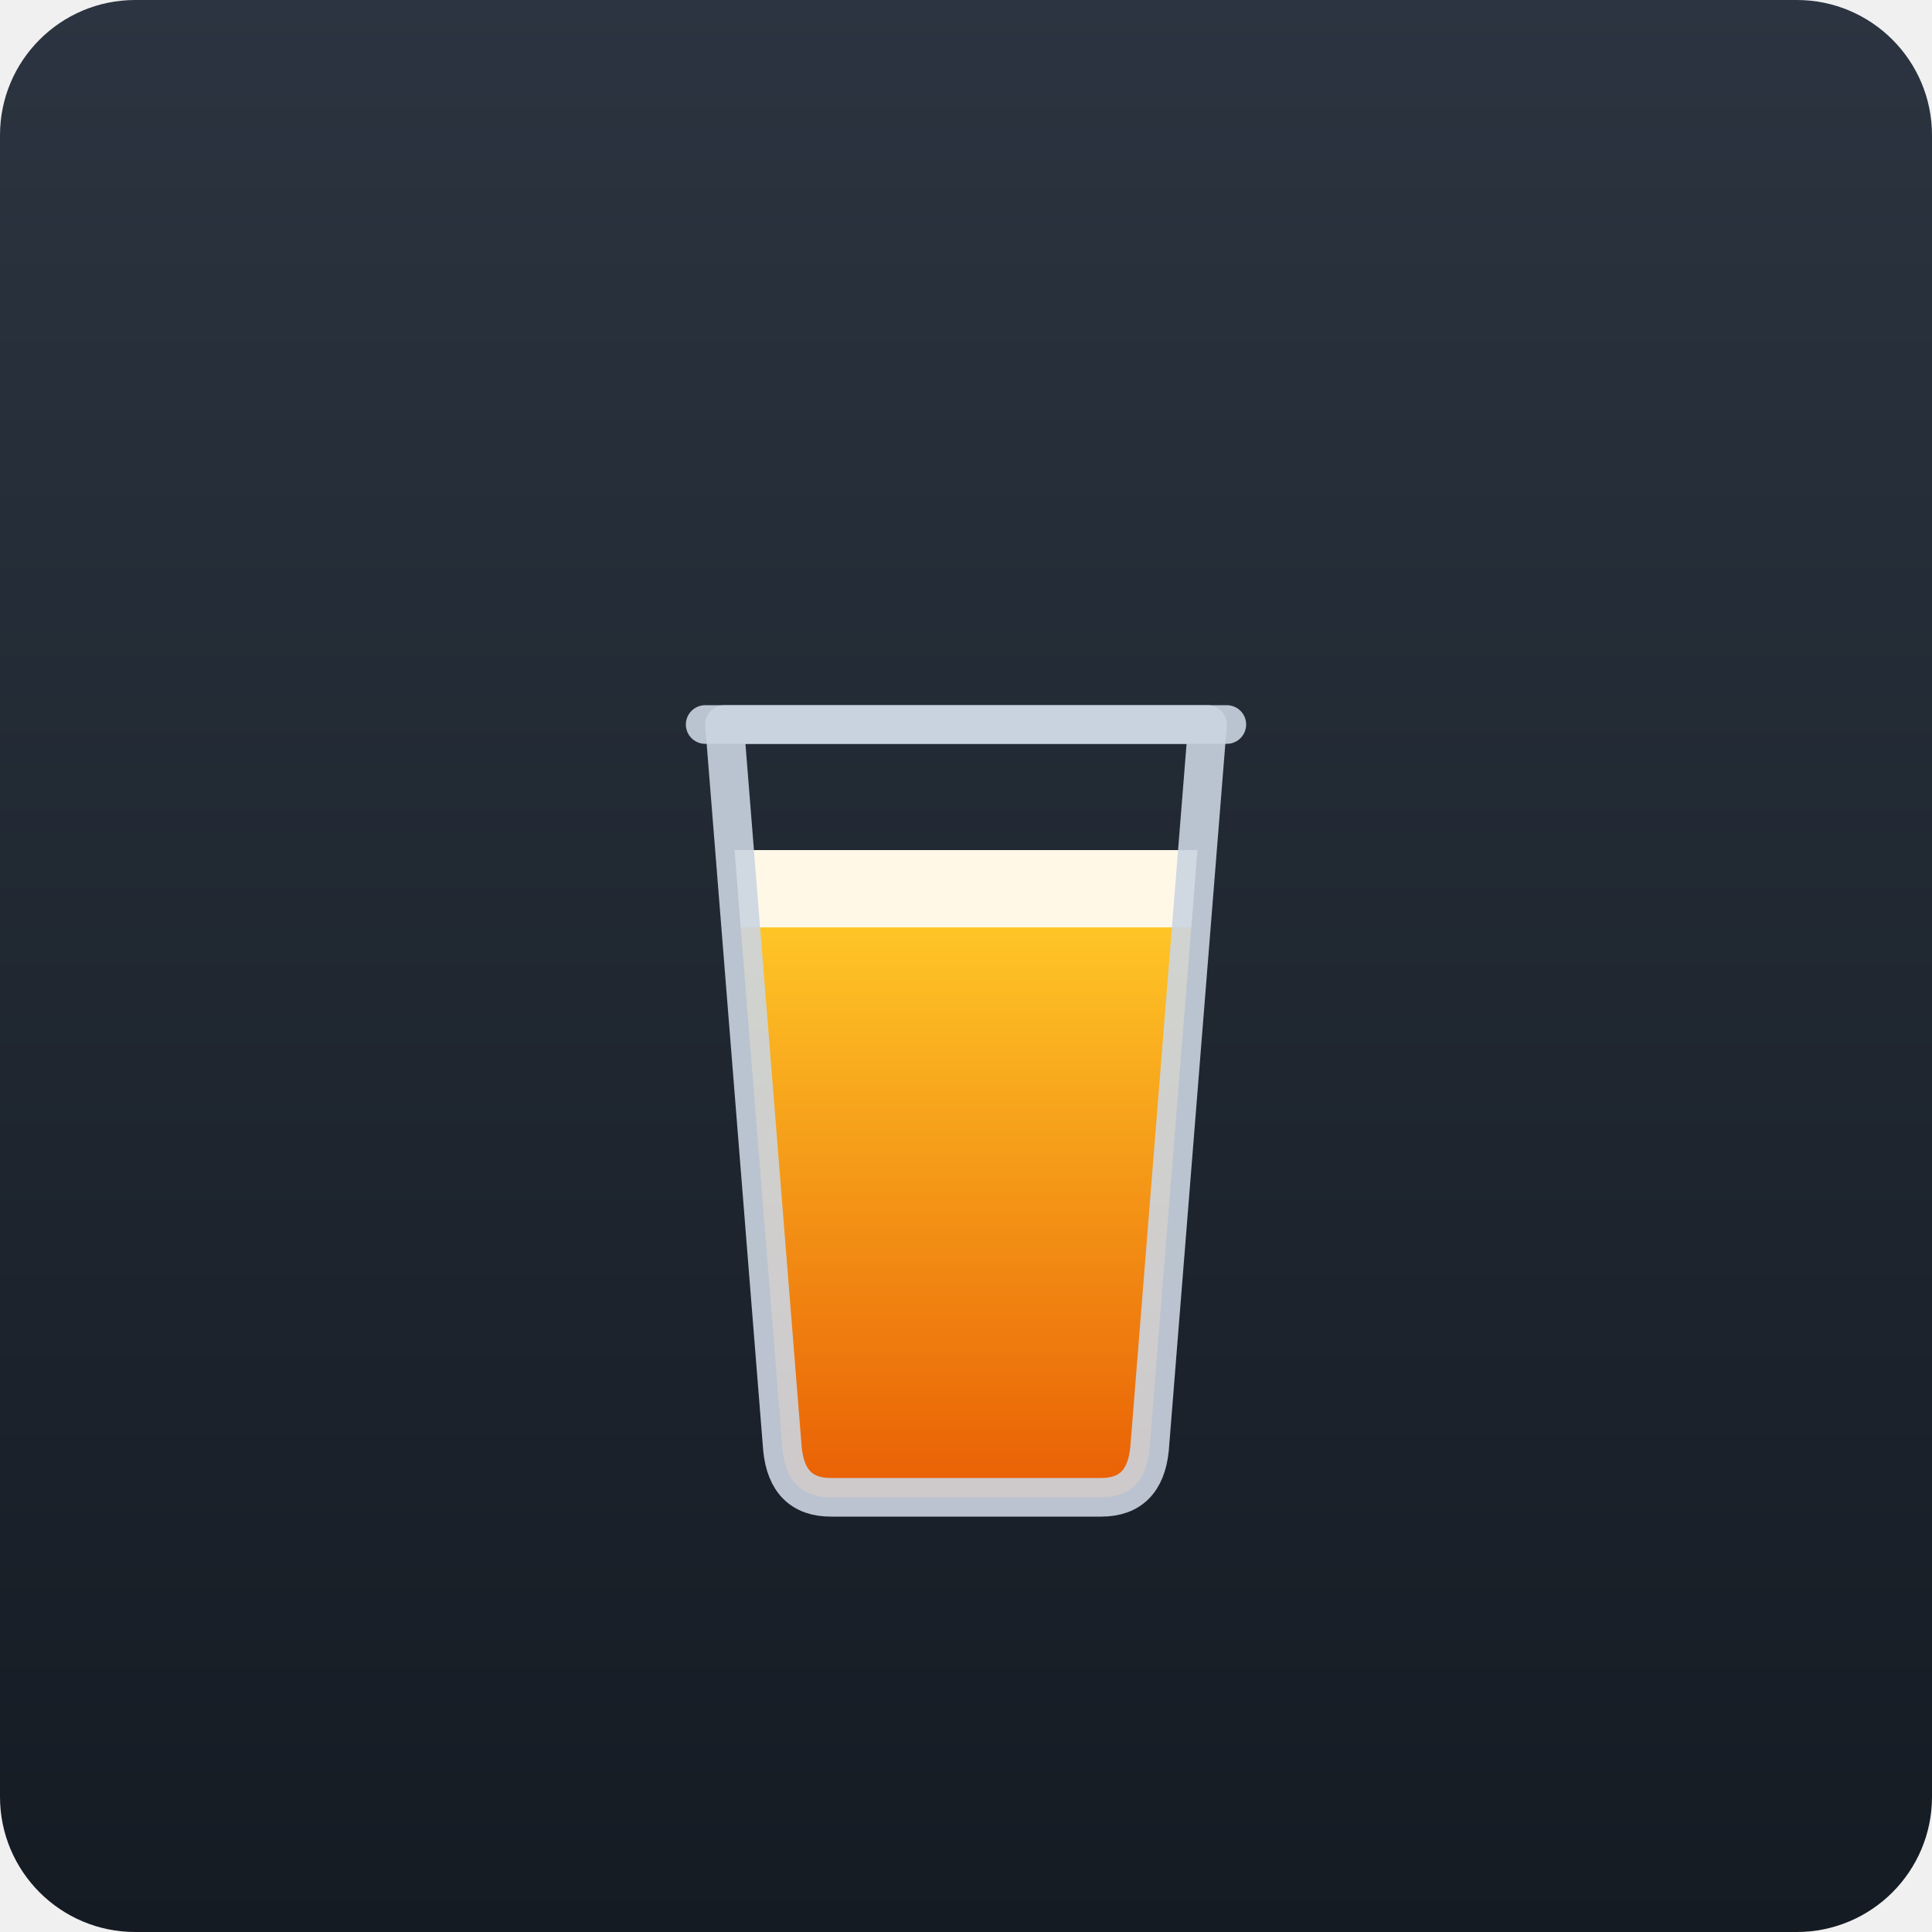
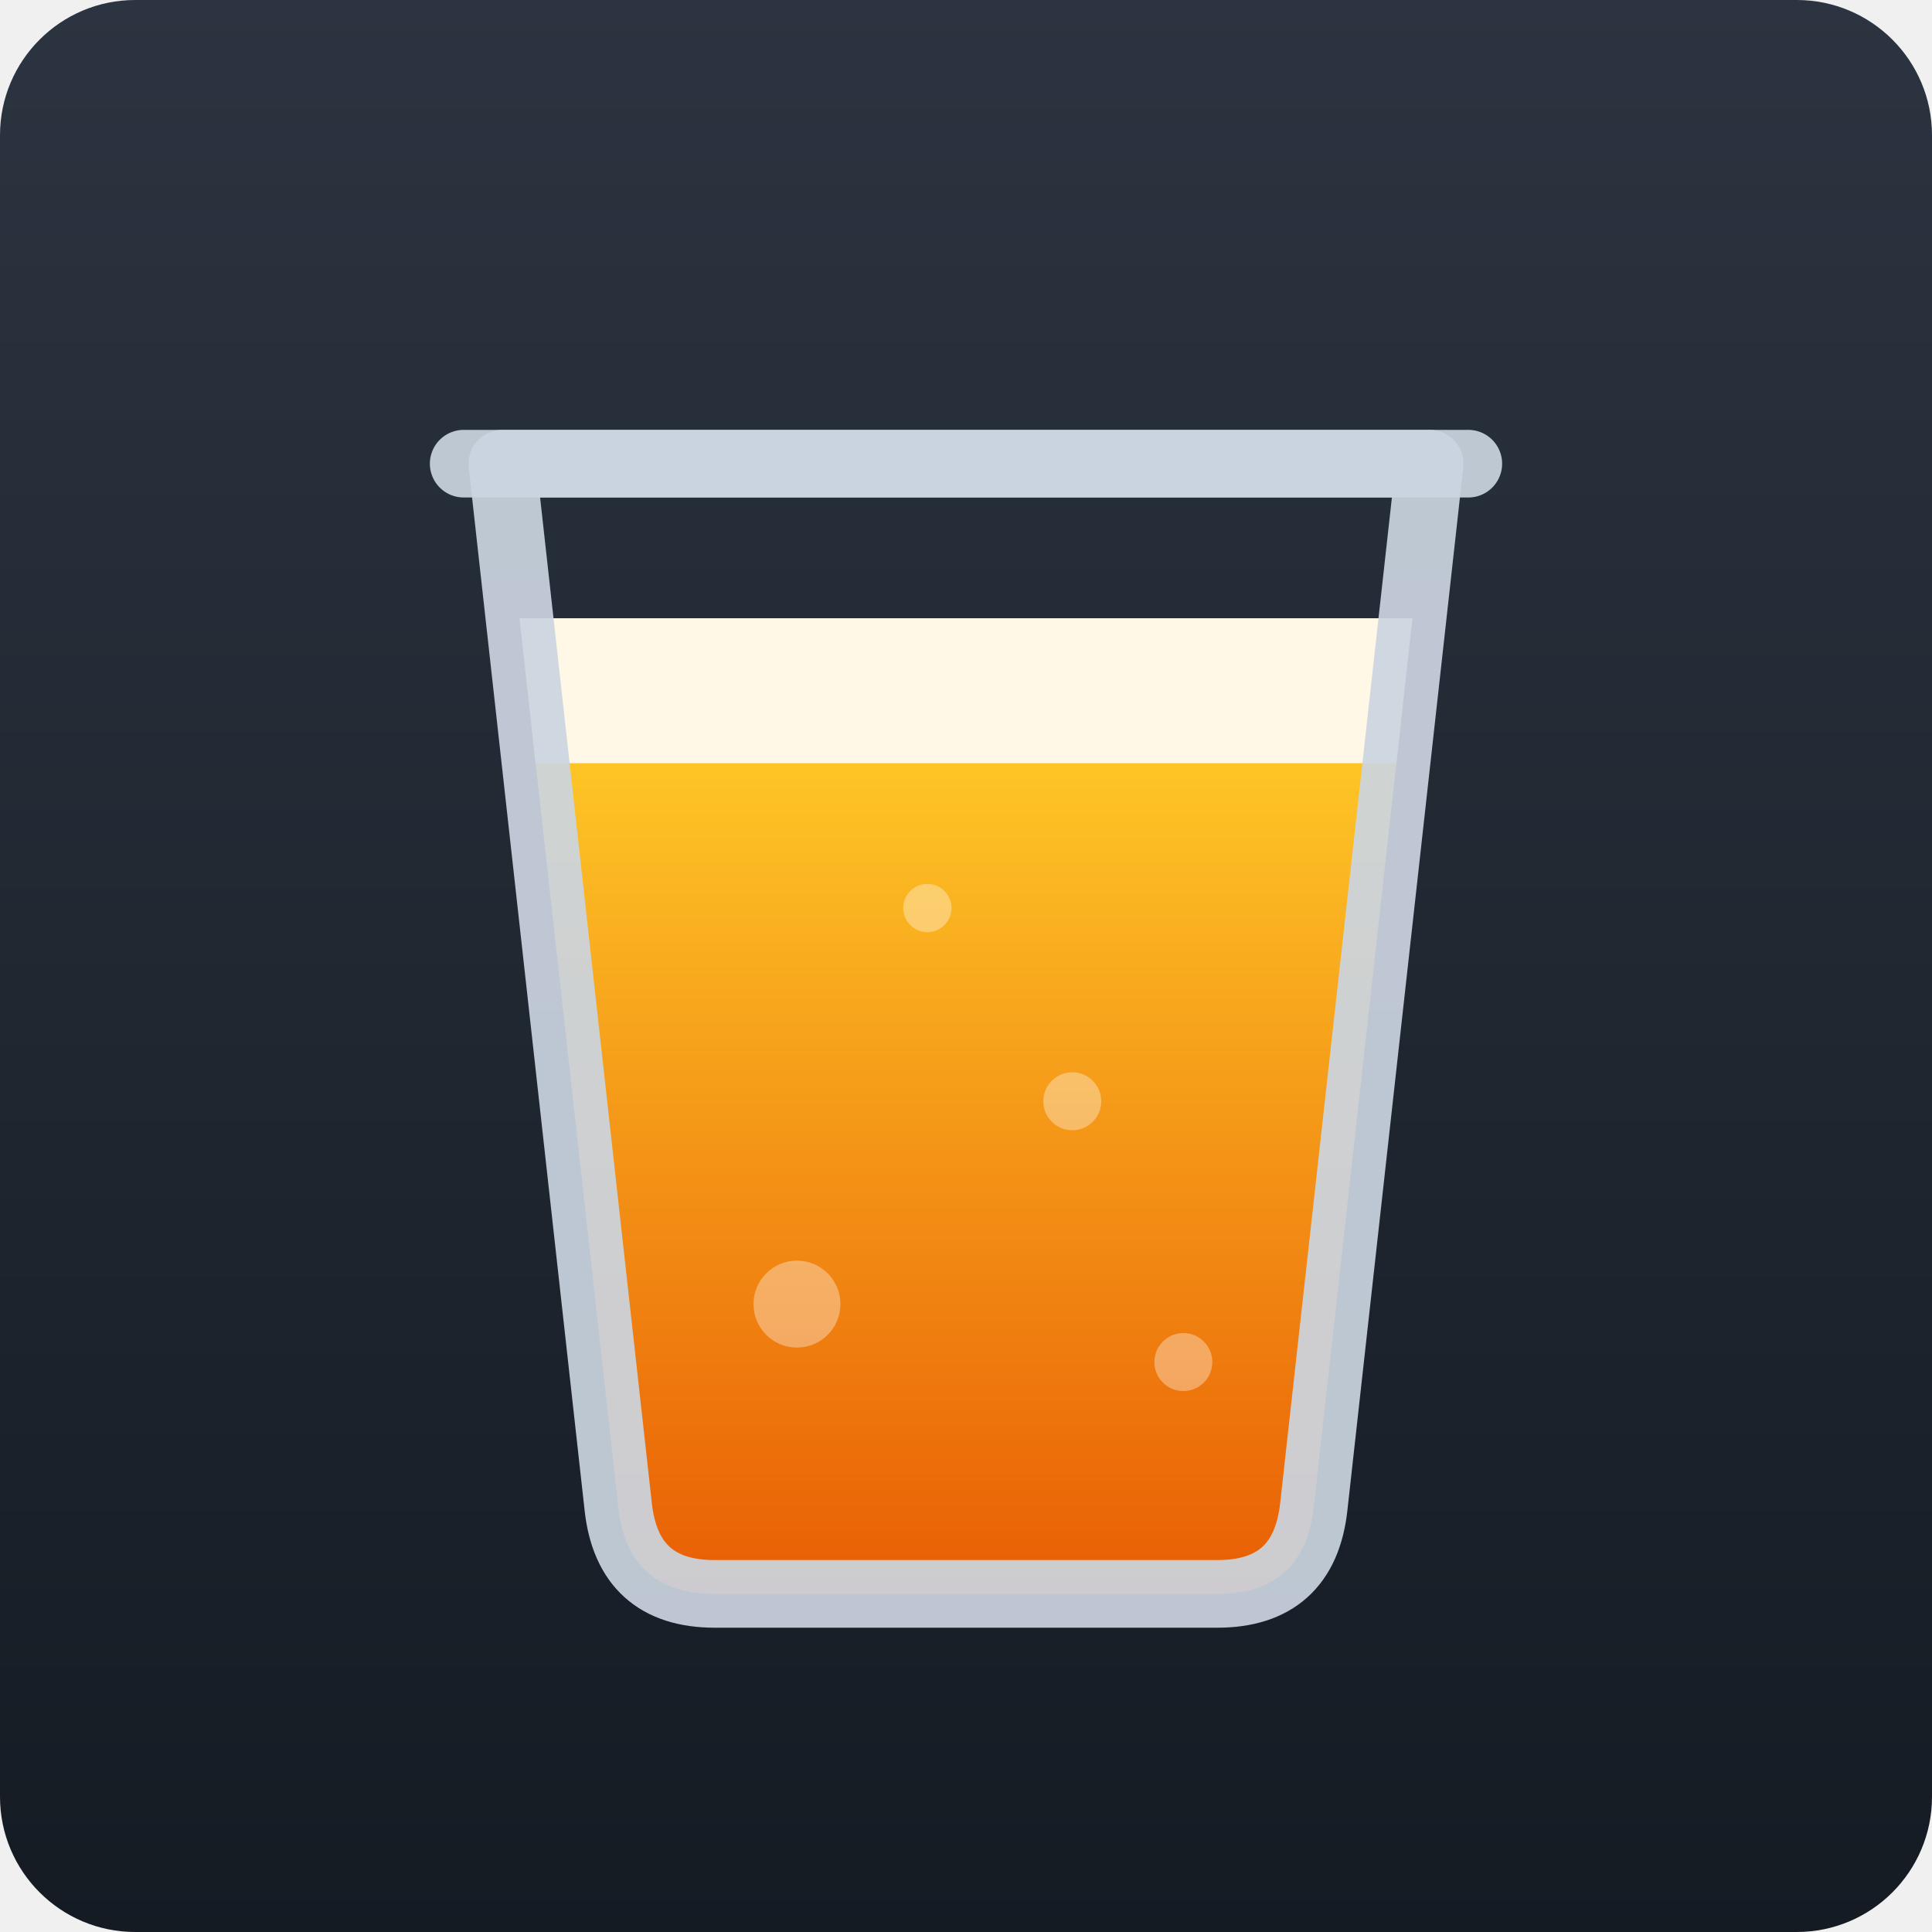
<svg xmlns="http://www.w3.org/2000/svg" viewBox="0 0 400 400" width="400" height="400" role="img" aria-label="No photo available">
  <defs>
    <linearGradient id="ls-bg" x1="0" y1="0" x2="0" y2="1">
      <stop offset="0" stop-color="#2b3440" />
      <stop offset="1" stop-color="#151b23" />
    </linearGradient>
    <linearGradient id="ls-beer" x1="0" y1="0" x2="0" y2="1">
      <stop offset="0" stop-color="#ffca28" />
      <stop offset="1" stop-color="#e65100" />
    </linearGradient>
    <clipPath id="ls-glass">
-       <path d="M150 150 H250 L238 300 Q237 310 228 310 H172 Q163 310 162 300 Z" />
+       <path d="M104 96 H296 L272 312 Q270 330 252 330 H148 Q130 330 128 312 Z" />
    </clipPath>
  </defs>
  <rect width="400" height="400" rx="28" fill="url(#ls-bg)" />
-   <g fill="#ffffff" opacity="0.22">
-     <circle cx="186" cy="266" r="6" />
-     <circle cx="214" cy="238" r="4" />
-     <circle cx="199" cy="212" r="3" />
-     <circle cx="224" cy="274" r="3.5" />
+   <g clip-path="url(#ls-glass)">
+     <rect x="90" y="150" width="230" height="200" fill="url(#ls-beer)" />
+     <rect x="90" y="128" width="230" height="30" fill="#fff8e7" />
  </g>
-   <g clip-path="url(#ls-glass)">
-     <rect x="140" y="186" width="120" height="140" fill="url(#ls-beer)" />
-     <rect x="140" y="176" width="120" height="16" fill="#fff8e7" />
+   <g fill="#ffffff" opacity="0.35">
+     <circle cx="165" cy="270" r="9" />
+     <circle cx="222" cy="228" r="6" />
+     <circle cx="192" cy="188" r="5" />
+     <circle cx="245" cy="282" r="6" />
  </g>
-   <path d="M150 150 H250 L238 300 Q237 310 228 310 H172 Q163 310 162 300 Z" fill="none" stroke="#cbd5e1" stroke-width="8" stroke-linejoin="round" opacity="0.9" />
-   <line x1="146" y1="150" x2="254" y2="150" stroke="#cbd5e1" stroke-width="8" stroke-linecap="round" opacity="0.9" />
+   <path d="M104 96 H296 L272 312 Q270 330 252 330 H148 Q130 330 128 312 Z" fill="none" stroke="#cbd5e1" stroke-width="14" stroke-linejoin="round" opacity="0.92" />
+   <line x1="96" y1="96" x2="304" y2="96" stroke="#cbd5e1" stroke-width="14" stroke-linecap="round" opacity="0.92" />
</svg>
